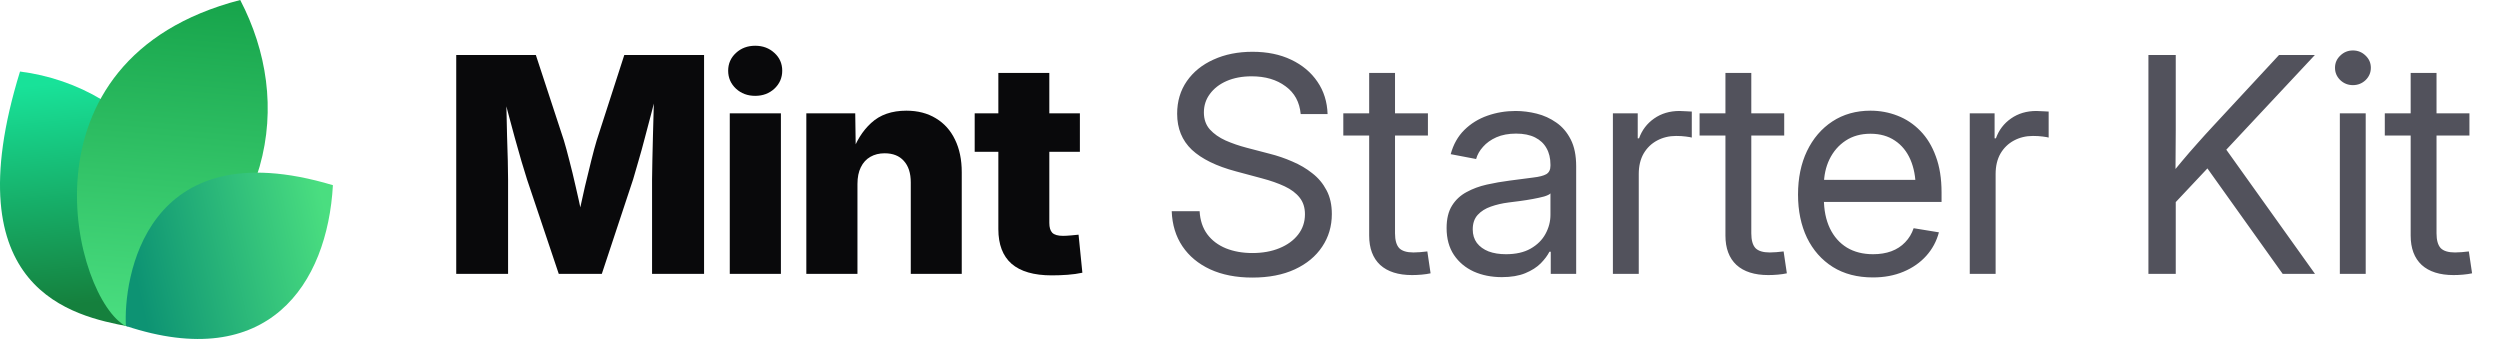
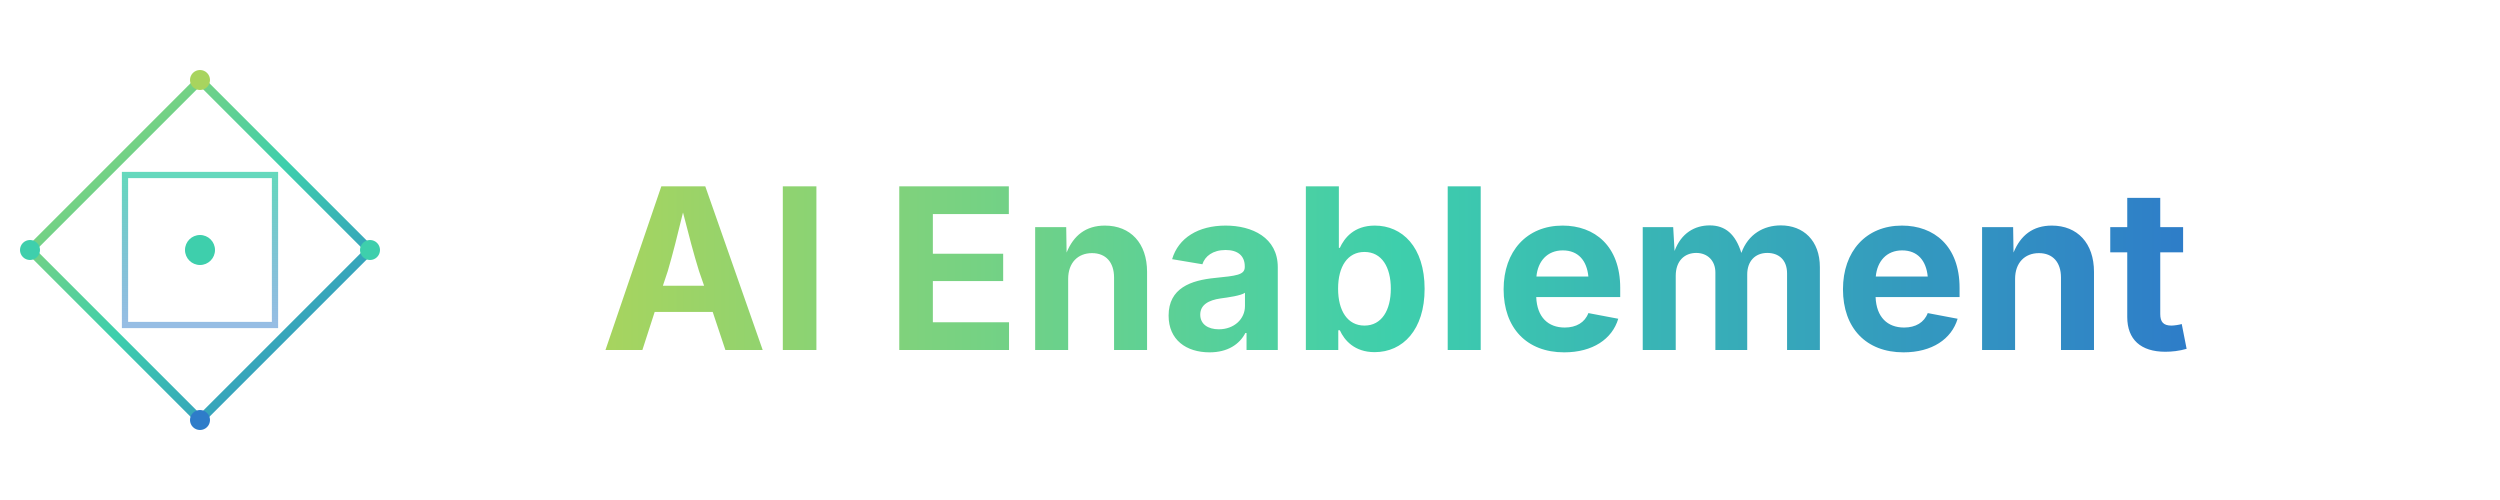
- <svg xmlns="http://www.w3.org/2000/svg" width="177" height="24" viewBox="0 0 177 24" fill="none">
-   <path d="M9.061 23.108C5.268 22.377 -3.391 20.627 1.417 5.064C9.634 6.099 16.973 14.064 9.061 23.108Z" fill="url(#paint0_linear_17557_2020)" />
-   <path d="M8.919 23.094C5.276 21.222 0.784 4.209 17.007 0C20.757 7.193 19.621 16.545 8.919 23.094Z" fill="url(#paint1_linear_17557_2020)" />
-   <path d="M8.914 23.079C8.735 19.882 10.159 9.085 23.57 13.111C23.181 20.123 18.984 26.418 8.914 23.079Z" fill="url(#paint2_linear_17557_2020)" />
-   <path d="M32.301 19.392V3.894H37.938L39.925 9.948C40.036 10.315 40.164 10.787 40.31 11.362C40.462 11.938 40.611 12.552 40.757 13.204C40.91 13.855 41.048 14.483 41.173 15.086C41.305 15.682 41.412 16.192 41.495 16.615H40.695C40.771 16.192 40.871 15.682 40.996 15.086C41.128 14.49 41.267 13.866 41.412 13.214C41.565 12.562 41.714 11.948 41.86 11.373C42.005 10.79 42.133 10.315 42.244 9.948L44.2 3.894H49.848V19.392H46.166V12.704C46.166 12.357 46.173 11.917 46.187 11.383C46.2 10.849 46.214 10.27 46.228 9.646C46.249 9.022 46.266 8.391 46.28 7.753C46.301 7.115 46.311 6.519 46.311 5.964H46.623C46.485 6.561 46.332 7.181 46.166 7.826C45.999 8.471 45.833 9.102 45.666 9.719C45.507 10.336 45.351 10.901 45.198 11.414C45.053 11.928 44.928 12.357 44.824 12.704L42.608 19.392H39.561L37.314 12.704C37.203 12.357 37.072 11.928 36.919 11.414C36.773 10.901 36.614 10.34 36.441 9.729C36.274 9.112 36.104 8.481 35.931 7.836C35.764 7.192 35.608 6.567 35.463 5.964H35.827C35.834 6.512 35.844 7.105 35.858 7.743C35.872 8.374 35.886 9.005 35.9 9.636C35.92 10.26 35.938 10.839 35.952 11.373C35.965 11.907 35.972 12.351 35.972 12.704V19.392H32.301ZM51.668 19.392V8.024H55.288V19.392H51.668ZM53.468 6.786C52.927 6.786 52.473 6.616 52.105 6.276C51.738 5.93 51.554 5.507 51.554 5.007C51.554 4.508 51.738 4.088 52.105 3.749C52.473 3.409 52.927 3.239 53.468 3.239C54.009 3.239 54.463 3.409 54.83 3.749C55.198 4.082 55.382 4.501 55.382 5.007C55.382 5.507 55.198 5.93 54.83 6.276C54.463 6.616 54.009 6.786 53.468 6.786ZM60.708 13.027V19.392H57.088V8.024H60.551L60.593 10.967H60.281C60.593 10.024 61.061 9.268 61.685 8.7C62.309 8.124 63.138 7.836 64.171 7.836C64.975 7.836 65.672 8.017 66.262 8.377C66.851 8.731 67.302 9.234 67.614 9.885C67.933 10.537 68.092 11.307 68.092 12.194V19.392H64.483V12.912C64.483 12.26 64.32 11.754 63.994 11.394C63.675 11.033 63.221 10.853 62.632 10.853C62.25 10.853 61.914 10.936 61.623 11.102C61.332 11.269 61.106 11.515 60.947 11.841C60.787 12.16 60.708 12.555 60.708 13.027ZM76.456 8.024V10.749H69.008V8.024H76.456ZM70.683 5.163H74.292V15.783C74.292 16.102 74.361 16.334 74.5 16.48C74.646 16.625 74.899 16.698 75.259 16.698C75.405 16.698 75.596 16.688 75.831 16.667C76.074 16.646 76.251 16.629 76.362 16.615L76.632 19.309C76.313 19.378 75.963 19.427 75.582 19.455C75.207 19.482 74.836 19.496 74.469 19.496C73.2 19.496 72.25 19.222 71.619 18.674C70.995 18.127 70.683 17.308 70.683 16.22V5.163Z" fill="#09090B" />
-   <path d="M88.667 19.652C87.523 19.652 86.528 19.458 85.682 19.07C84.843 18.681 84.188 18.137 83.716 17.437C83.245 16.736 82.992 15.908 82.957 14.951H84.933C84.968 15.596 85.148 16.14 85.474 16.584C85.8 17.021 86.24 17.354 86.795 17.582C87.35 17.804 87.974 17.915 88.667 17.915C89.388 17.915 90.026 17.801 90.581 17.572C91.143 17.343 91.583 17.024 91.902 16.615C92.228 16.199 92.391 15.717 92.391 15.169C92.391 14.698 92.266 14.306 92.017 13.994C91.767 13.675 91.413 13.408 90.956 13.193C90.498 12.978 89.954 12.787 89.323 12.621L87.502 12.132C86.123 11.765 85.082 11.255 84.382 10.603C83.689 9.944 83.342 9.095 83.342 8.055C83.342 7.174 83.571 6.404 84.028 5.746C84.486 5.087 85.117 4.577 85.921 4.217C86.726 3.849 87.645 3.666 88.678 3.666C89.718 3.666 90.63 3.853 91.413 4.227C92.204 4.602 92.824 5.122 93.275 5.787C93.726 6.446 93.965 7.209 93.993 8.076H92.089C92.013 7.23 91.656 6.574 91.018 6.11C90.387 5.638 89.586 5.403 88.615 5.403C87.95 5.403 87.36 5.513 86.847 5.735C86.341 5.957 85.946 6.262 85.661 6.651C85.377 7.032 85.235 7.469 85.235 7.961C85.235 8.447 85.377 8.849 85.661 9.168C85.946 9.48 86.317 9.74 86.774 9.948C87.232 10.149 87.724 10.319 88.251 10.457L89.884 10.884C90.439 11.023 90.977 11.206 91.496 11.435C92.023 11.657 92.495 11.934 92.911 12.267C93.334 12.593 93.67 12.995 93.92 13.474C94.17 13.945 94.294 14.504 94.294 15.149C94.294 16.015 94.066 16.788 93.608 17.468C93.157 18.148 92.512 18.681 91.673 19.07C90.834 19.458 89.832 19.652 88.667 19.652ZM101.097 8.024V9.594H95.106V8.024H101.097ZM96.937 5.163H98.767V16.521C98.767 17 98.865 17.347 99.059 17.562C99.26 17.77 99.6 17.874 100.078 17.874C100.21 17.874 100.366 17.867 100.546 17.853C100.733 17.832 100.903 17.815 101.056 17.801L101.285 19.351C101.097 19.392 100.886 19.423 100.65 19.444C100.414 19.465 100.189 19.475 99.974 19.475C98.996 19.475 98.244 19.236 97.717 18.758C97.197 18.272 96.937 17.579 96.937 16.677V5.163ZM106.33 19.621C105.595 19.621 104.932 19.489 104.343 19.226C103.754 18.955 103.285 18.564 102.939 18.05C102.592 17.53 102.419 16.896 102.419 16.147C102.419 15.495 102.547 14.965 102.804 14.556C103.06 14.146 103.403 13.828 103.833 13.599C104.263 13.363 104.742 13.186 105.269 13.068C105.796 12.95 106.333 12.857 106.881 12.787C107.574 12.69 108.132 12.617 108.555 12.569C108.978 12.52 109.287 12.441 109.481 12.33C109.675 12.212 109.772 12.014 109.772 11.737V11.654C109.772 11.203 109.679 10.815 109.492 10.489C109.311 10.163 109.041 9.91 108.68 9.729C108.32 9.549 107.872 9.459 107.338 9.459C106.805 9.459 106.34 9.546 105.945 9.719C105.556 9.892 105.241 10.118 104.998 10.395C104.755 10.665 104.593 10.953 104.509 11.258L102.71 10.915C102.897 10.222 103.22 9.65 103.677 9.199C104.135 8.748 104.679 8.412 105.31 8.19C105.941 7.968 106.607 7.857 107.307 7.857C107.8 7.857 108.295 7.92 108.795 8.044C109.301 8.169 109.765 8.381 110.188 8.679C110.611 8.97 110.951 9.369 111.208 9.875C111.464 10.374 111.593 11.005 111.593 11.768V19.392H109.793V17.822H109.7C109.568 18.085 109.363 18.359 109.086 18.643C108.809 18.921 108.444 19.153 107.994 19.34C107.543 19.527 106.988 19.621 106.33 19.621ZM106.621 17.998C107.321 17.998 107.904 17.867 108.368 17.603C108.84 17.333 109.19 16.986 109.419 16.563C109.654 16.133 109.772 15.682 109.772 15.211V13.692C109.703 13.769 109.554 13.841 109.325 13.911C109.096 13.973 108.829 14.032 108.524 14.088C108.226 14.143 107.921 14.192 107.609 14.233C107.304 14.275 107.033 14.309 106.798 14.337C106.354 14.393 105.938 14.49 105.549 14.628C105.168 14.76 104.86 14.954 104.624 15.211C104.388 15.467 104.27 15.811 104.27 16.241C104.27 16.615 104.367 16.934 104.561 17.198C104.762 17.461 105.04 17.662 105.393 17.801C105.747 17.933 106.156 17.998 106.621 17.998ZM114.193 19.392V8.024H115.951V9.792H116.045C116.253 9.209 116.61 8.741 117.116 8.388C117.622 8.034 118.219 7.857 118.905 7.857C119.058 7.857 119.217 7.864 119.384 7.878C119.55 7.885 119.682 7.892 119.779 7.899V9.74C119.716 9.719 119.578 9.695 119.363 9.667C119.155 9.639 118.922 9.625 118.666 9.625C118.174 9.625 117.726 9.733 117.324 9.948C116.922 10.163 116.603 10.471 116.367 10.874C116.138 11.276 116.024 11.758 116.024 12.319V19.392H114.193ZM126.322 8.024V9.594H120.33V8.024H126.322ZM122.161 5.163H123.992V16.521C123.992 17 124.089 17.347 124.283 17.562C124.484 17.77 124.824 17.874 125.302 17.874C125.434 17.874 125.59 17.867 125.77 17.853C125.958 17.832 126.127 17.815 126.28 17.801L126.509 19.351C126.322 19.392 126.11 19.423 125.874 19.444C125.639 19.465 125.413 19.475 125.198 19.475C124.221 19.475 123.468 19.236 122.941 18.758C122.421 18.272 122.161 17.579 122.161 16.677V5.163ZM132.604 19.642C131.502 19.642 130.555 19.396 129.765 18.903C128.974 18.404 128.364 17.714 127.934 16.834C127.511 15.946 127.3 14.927 127.3 13.775C127.3 12.611 127.511 11.584 127.934 10.697C128.364 9.802 128.964 9.102 129.734 8.596C130.51 8.089 131.408 7.836 132.428 7.836C133.1 7.836 133.738 7.954 134.341 8.19C134.952 8.426 135.489 8.783 135.954 9.261C136.425 9.74 136.793 10.343 137.056 11.071C137.327 11.792 137.462 12.645 137.462 13.63V14.296H128.433V12.735H136.463L135.631 13.297C135.631 12.541 135.506 11.876 135.257 11.3C135.007 10.725 134.643 10.277 134.165 9.958C133.686 9.632 133.107 9.469 132.428 9.469C131.748 9.469 131.162 9.632 130.67 9.958C130.177 10.284 129.796 10.725 129.526 11.279C129.262 11.827 129.13 12.441 129.13 13.12V14.046C129.13 14.864 129.273 15.572 129.557 16.168C129.841 16.757 130.243 17.211 130.763 17.53C131.283 17.842 131.901 17.998 132.615 17.998C133.093 17.998 133.523 17.929 133.905 17.79C134.293 17.645 134.619 17.433 134.882 17.156C135.153 16.879 135.354 16.546 135.486 16.157L137.275 16.449C137.108 17.08 136.81 17.634 136.38 18.113C135.95 18.591 135.413 18.966 134.768 19.236C134.123 19.507 133.402 19.642 132.604 19.642ZM139.459 19.392V8.024H141.217V9.792H141.311C141.519 9.209 141.876 8.741 142.382 8.388C142.888 8.034 143.485 7.857 144.171 7.857C144.324 7.857 144.483 7.864 144.649 7.878C144.816 7.885 144.948 7.892 145.045 7.899V9.74C144.982 9.719 144.844 9.695 144.629 9.667C144.421 9.639 144.188 9.625 143.932 9.625C143.439 9.625 142.992 9.733 142.59 9.948C142.188 10.163 141.869 10.471 141.633 10.874C141.404 11.276 141.29 11.758 141.29 12.319V19.392H139.459ZM153.429 14.961V12.715C153.783 12.257 154.136 11.82 154.49 11.404C154.844 10.981 155.204 10.565 155.572 10.156C155.939 9.74 156.314 9.327 156.695 8.918L161.355 3.894H163.893L157.277 10.967H157.184L153.429 14.961ZM152.108 19.392V3.894H154.043V9.241L154.022 12.559L154.043 13.505V19.392H152.108ZM161.615 19.392L155.967 11.477L157.173 9.969L163.903 19.392H161.615ZM165.661 19.392V8.024H167.492V19.392H165.661ZM166.587 6.027C166.24 6.027 165.942 5.909 165.692 5.673C165.443 5.43 165.318 5.139 165.318 4.799C165.318 4.459 165.443 4.172 165.692 3.936C165.942 3.693 166.24 3.572 166.587 3.572C166.934 3.572 167.232 3.693 167.482 3.936C167.731 4.172 167.856 4.459 167.856 4.799C167.856 5.139 167.731 5.43 167.482 5.673C167.232 5.909 166.934 6.027 166.587 6.027ZM174.836 8.024V9.594H168.844V8.024H174.836ZM170.675 5.163H172.506V16.521C172.506 17 172.603 17.347 172.797 17.562C172.998 17.77 173.338 17.874 173.816 17.874C173.948 17.874 174.104 17.867 174.284 17.853C174.472 17.832 174.641 17.815 174.794 17.801L175.023 19.351C174.836 19.392 174.624 19.423 174.388 19.444C174.153 19.465 173.927 19.475 173.712 19.475C172.735 19.475 171.982 19.236 171.455 18.758C170.935 18.272 170.675 17.579 170.675 16.677V5.163Z" fill="#52525C" />
+ <svg xmlns="http://www.w3.org/2000/svg" width="200" height="40" viewBox="0 0 200 40" fill="none">
  <defs>
-     <linearGradient id="paint0_linear_17557_2020" x1="3.776" y1="5.916" x2="5.232" y2="21.559" gradientUnits="userSpaceOnUse">
-       <stop stop-color="#18E299" />
-       <stop offset="1" stop-color="#15803D" />
+     <linearGradient id="prism-lw-1" x1="0" y1="0" x2="1" y2="1" gradientUnits="objectBoundingBox">
+       <stop offset="0" stop-color="#a8d45e" />
+       <stop offset="0.5" stop-color="#3ecfac" />
+       <stop offset="1" stop-color="#2e7cc9" />
    </linearGradient>
-     <linearGradient id="paint1_linear_17557_2020" x1="12.171" y1="-0.718" x2="10.19" y2="22.983" gradientUnits="userSpaceOnUse">
-       <stop stop-color="#16A34A" />
-       <stop offset="1" stop-color="#4ADE80" />
+     <linearGradient id="prism-lw-2" x1="0" y1="0" x2="0" y2="1" gradientUnits="objectBoundingBox">
+       <stop offset="0" stop-color="#3ecfac" stop-opacity="0.8" />
+       <stop offset="1" stop-color="#2e7cc9" stop-opacity="0.5" />
    </linearGradient>
-     <linearGradient id="paint2_linear_17557_2020" x1="23.133" y1="15.353" x2="9.338" y2="18.52" gradientUnits="userSpaceOnUse">
-       <stop stop-color="#4ADE80" />
-       <stop offset="1" stop-color="#0D9373" />
+     <linearGradient id="text-grad-light" x1="0" y1="0" x2="1" y2="0" gradientUnits="objectBoundingBox">
+       <stop offset="0" stop-color="#a8d45e" />
+       <stop offset="0.5" stop-color="#3ecfac" />
+       <stop offset="1" stop-color="#2e7cc9" />
    </linearGradient>
  </defs>
+   <g transform="translate(0, 4) scale(0.2)">
+     <path d="M80 12 L148 80 L80 148 L12 80 Z" stroke="url(#prism-lw-1)" stroke-width="3.5" fill="none" transform="translate(0, 0)" />
+     <rect x="50" y="50" width="60" height="60" stroke="url(#prism-lw-2)" stroke-width="2.5" fill="none" />
+     <line x1="80" y1="12" x2="80" y2="50" stroke="url(#prism-lw-1)" stroke-width="2.5" />
+     <line x1="80" y1="110" x2="80" y2="148" stroke="url(#prism-lw-1)" stroke-width="2.5" />
+     <line x1="12" y1="80" x2="50" y2="80" stroke="url(#prism-lw-1)" stroke-width="2.5" />
+     <line x1="110" y1="80" x2="148" y2="80" stroke="url(#prism-lw-1)" stroke-width="2.5" />
+     <circle cx="80" cy="80" r="6" fill="#3ecfac" />
+     <circle cx="80" cy="12" r="4" fill="#a8d45e" />
+     <circle cx="148" cy="80" r="4" fill="#3ecfac" />
+     <circle cx="80" cy="148" r="4" fill="#2e7cc9" />
+     <circle cx="12" cy="80" r="4" fill="#3ecfac" />
+   </g>
+   <text x="48" y="28" font-family="system-ui, -apple-system, 'Segoe UI', sans-serif" font-size="18" font-weight="700" fill="url(#text-grad-light)">AI Enablement</text>
</svg>
